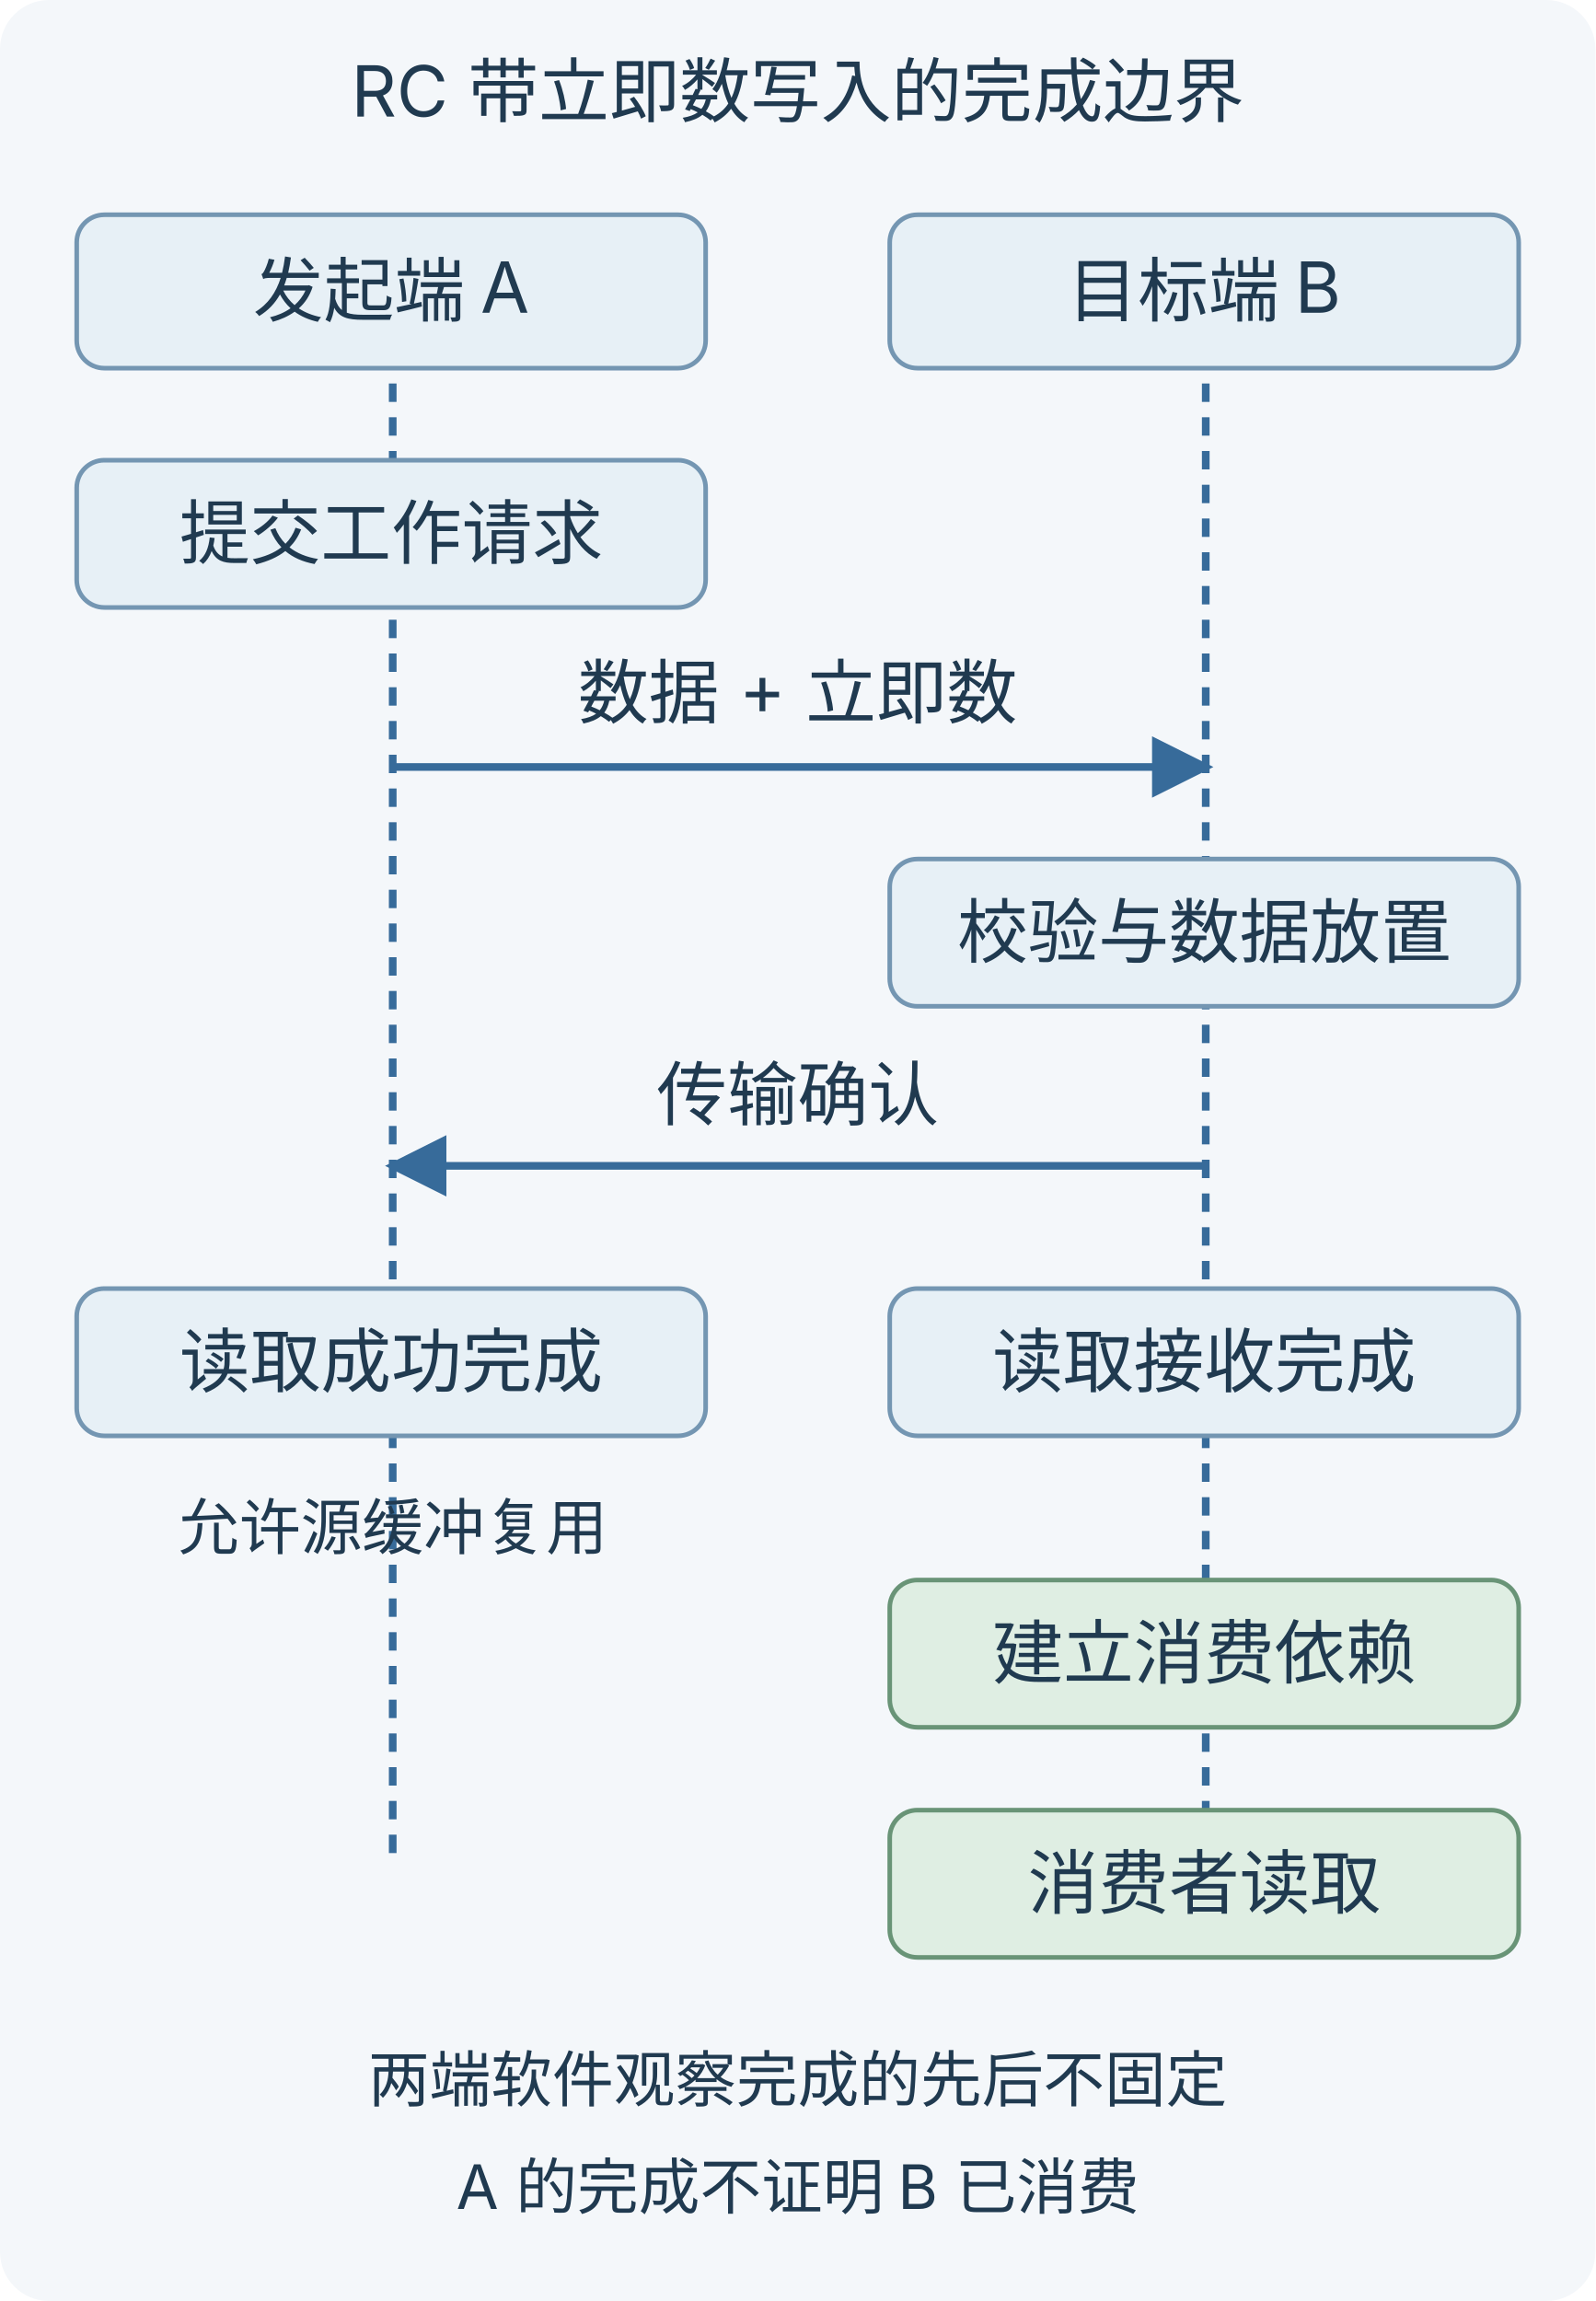
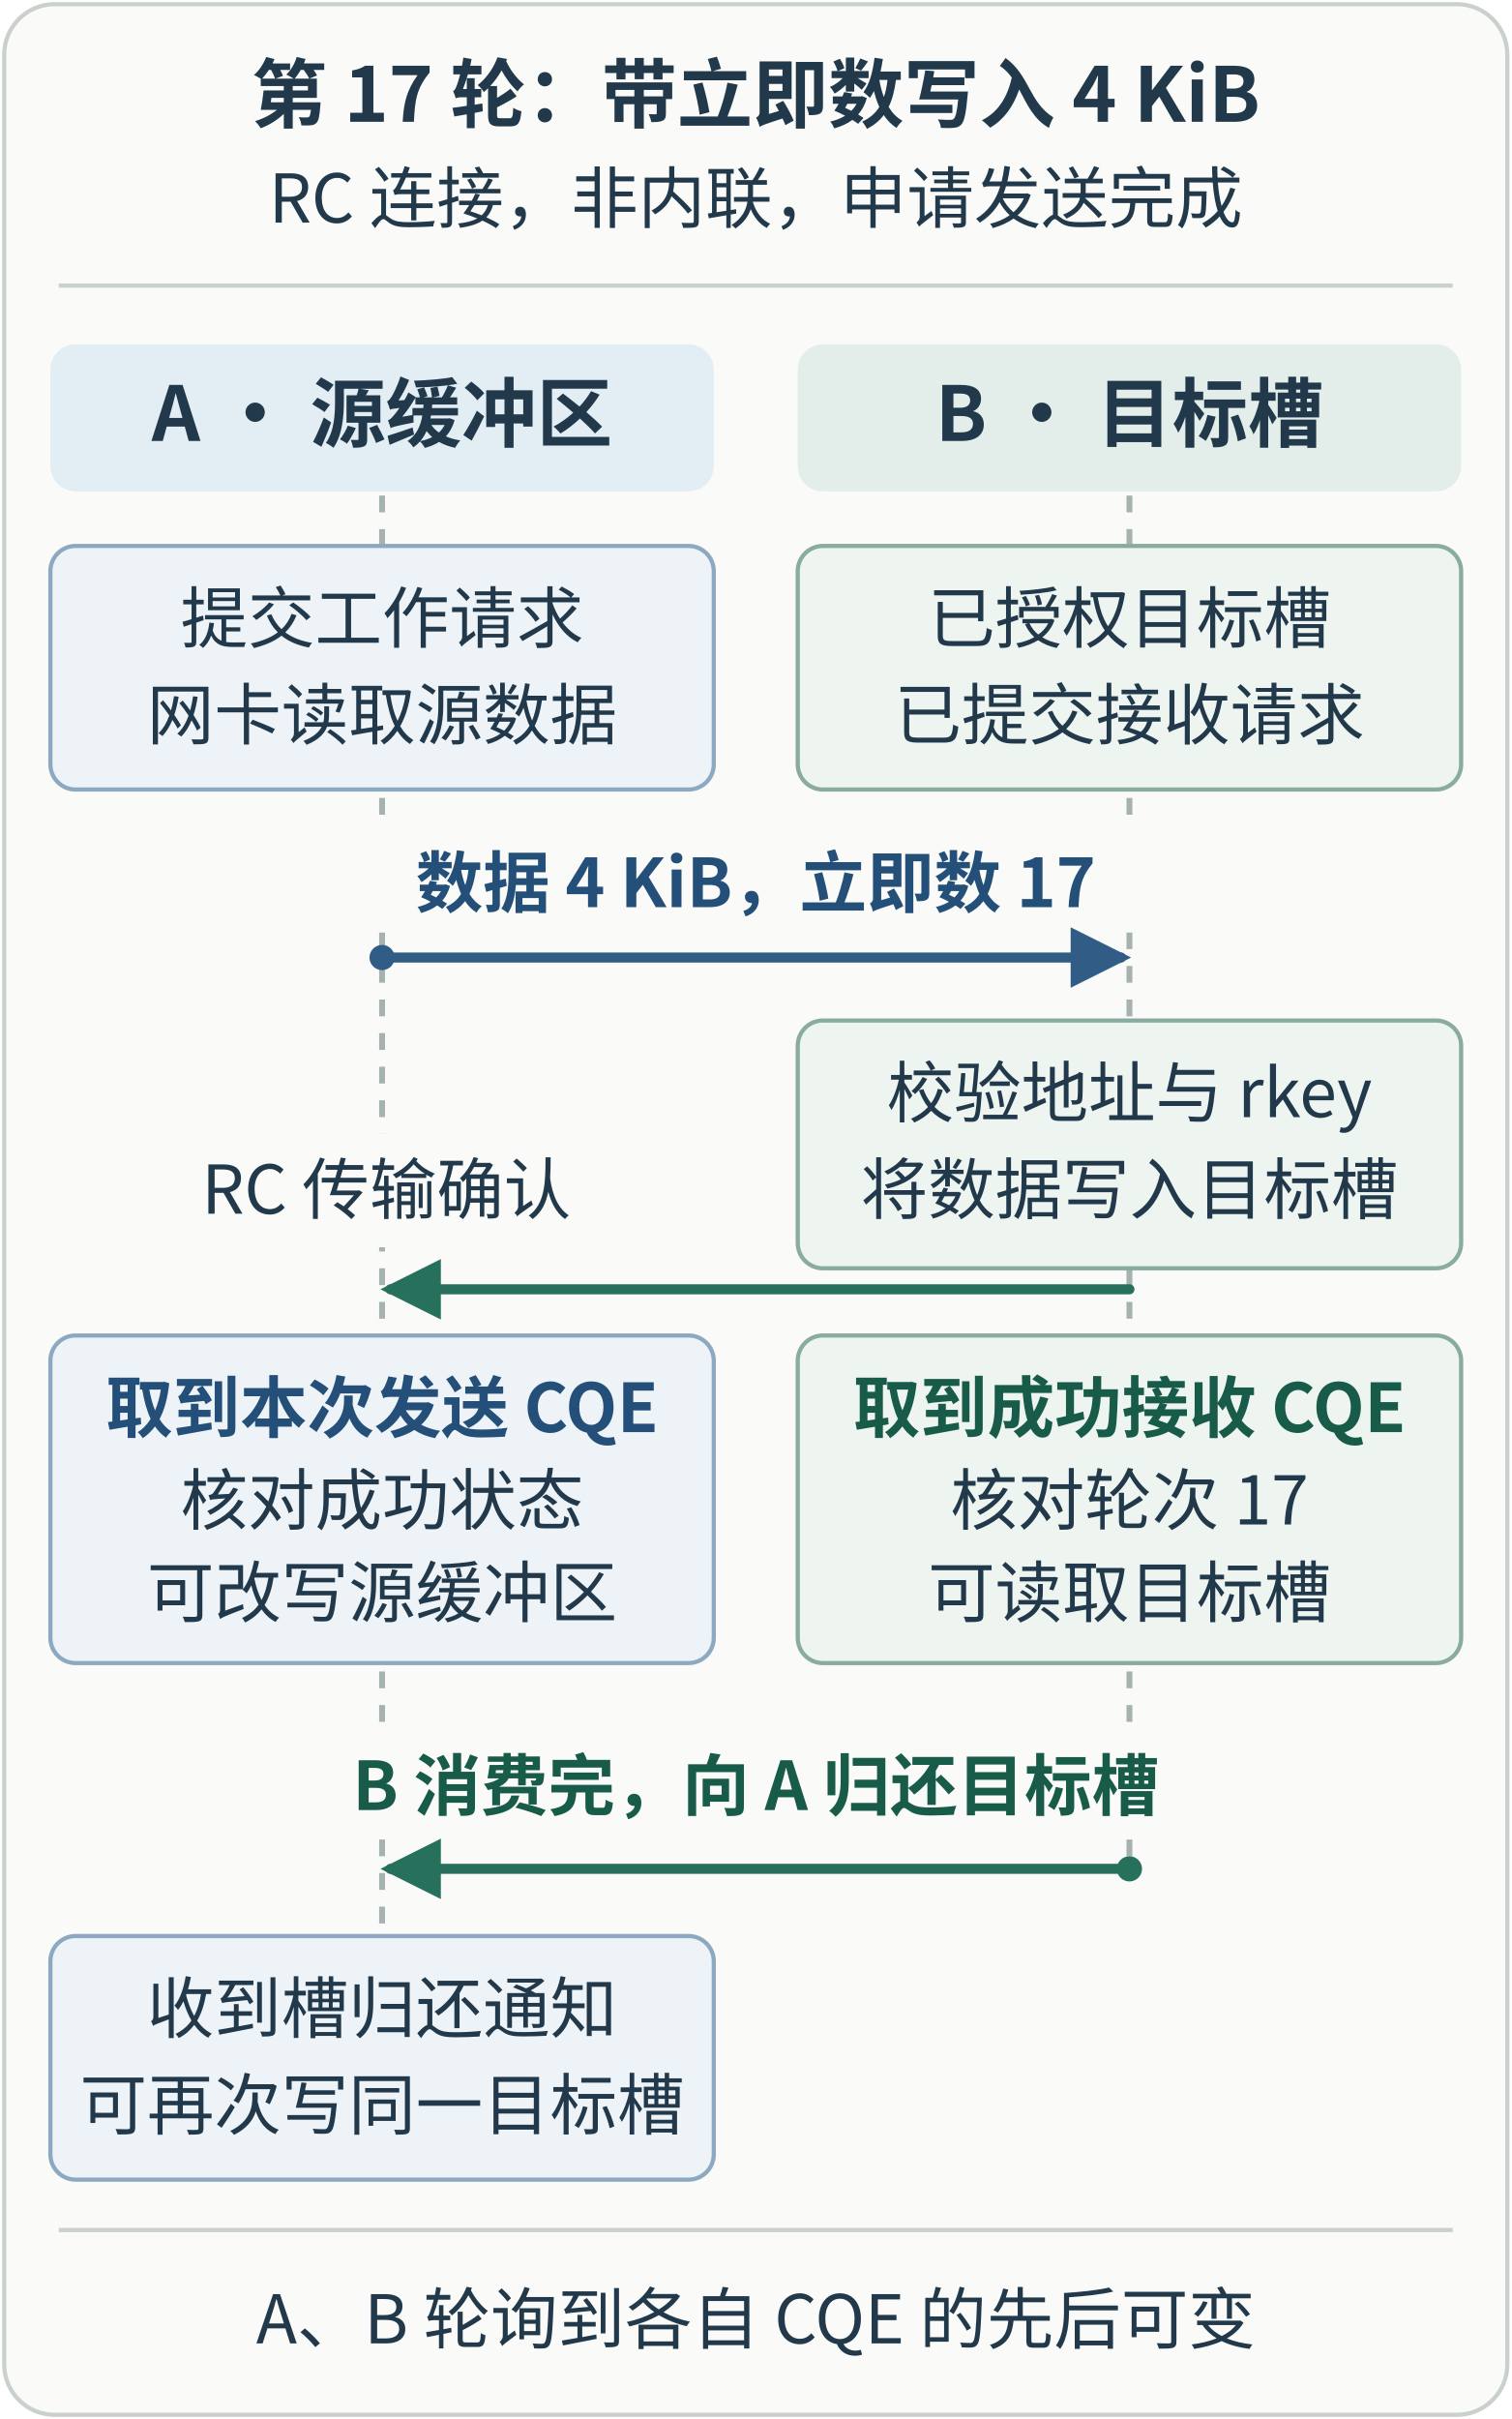
- <svg xmlns="http://www.w3.org/2000/svg" width="520" height="750" viewBox="0 0 520 750" role="img" aria-labelledby="title desc">
+ <svg xmlns="http://www.w3.org/2000/svg" width="360" height="576" viewBox="0 0 360 576" role="img" aria-labelledby="title desc" xml:lang="zh-CN">
  <defs>
-     <marker id="arrow" markerWidth="8" markerHeight="8" refX="7" refY="4" orient="auto">
-       <path d="M0 0 L8 4 L0 8" fill="#376b9a" />
+     <marker id="send-arrow" markerWidth="6" markerHeight="6" refX="5" refY="3" viewBox="0 0 6 6" orient="auto">
+       <path d="M0 0 6 3 0 6Z" fill="#305c86" />
+     </marker>
+     <marker id="return-arrow" markerWidth="6" markerHeight="6" refX="5" refY="3" viewBox="0 0 6 6" orient="auto">
+       <path d="M0 0 6 3 0 6Z" fill="#27705b" />
    </marker>
  </defs>
-   <style>text{font-family:system-ui,-apple-system,sans-serif;fill:#203a50;font-size:23px}.small{font-size:20px}.line,.arrow{stroke:#376b9a;stroke-width:2.5;fill:none}.arrow{marker-end:url(#arrow)}.box{fill:#e7f0f6;stroke:#7496b2;stroke-width:1.5}.green{fill:#dfeee3;stroke:#699477;stroke-width:1.5}.dash{stroke-dasharray:6 5}</style>
-   <rect width="520" height="750" rx="16" fill="#f4f7fa" />
-   <text x="260" y="38" text-anchor="middle" class="">RC 带立即数写入的完成边界</text>
-   <rect x="25" y="70" width="205" height="50" rx="9" class="box" />
-   <text x="127.5" y="103.0" text-anchor="middle" class="">发起端 A</text>
-   <rect x="290" y="70" width="205" height="50" rx="9" class="box" />
-   <text x="392.5" y="103.0" text-anchor="middle" class="">目标端 B</text>
-   <path d="M128 125 L128 605" class="line dash" />
-   <path d="M393 125 L393 605" class="line dash" />
-   <rect x="25" y="150" width="205" height="48" rx="9" class="box" />
-   <text x="127.5" y="182.0" text-anchor="middle" class="">提交工作请求</text>
-   <text x="260" y="234" text-anchor="middle" class="">数据 + 立即数</text>
-   <path d="M128 250 L393 250" class="arrow " />
-   <rect x="290" y="280" width="205" height="48" rx="9" class="box" />
-   <text x="392.5" y="312.0" text-anchor="middle" class="">校验与数据放置</text>
-   <text x="260" y="365" text-anchor="middle" class="">传输确认</text>
-   <path d="M393 380 L128 380" class="arrow " />
-   <rect x="25" y="420" width="205" height="48" rx="9" class="box" />
-   <text x="127.5" y="452.0" text-anchor="middle" class="">读取成功完成</text>
-   <rect x="290" y="420" width="205" height="48" rx="9" class="box" />
-   <text x="392.5" y="452.0" text-anchor="middle" class="">读取接收完成</text>
-   <text x="128" y="505" text-anchor="middle" class="small">允许源缓冲复用</text>
-   <rect x="290" y="515" width="205" height="48" rx="9" class="green" />
-   <text x="392.5" y="547.0" text-anchor="middle" class="">建立消费依赖</text>
-   <rect x="290" y="590" width="205" height="48" rx="9" class="green" />
-   <text x="392.5" y="622.0" text-anchor="middle" class="">消费者读取</text>
-   <text x="260" y="685" text-anchor="middle" class="small">两端软件观察完成的先后不固定</text>
-   <text x="260" y="720" text-anchor="middle" class="small">A 的完成不证明 B 已消费</text>
+   <style>
+     text { font: 16px system-ui, "Noto Sans CJK SC", sans-serif; text-anchor: middle; fill: #21394a; }
+     .heading { font-weight: 650; font-size: 18px; }
+     .strong { font-weight: 650; }
+     .send { fill: #244f78; }
+     .receive { fill: #185b48; }
+     .arrow { fill: none; stroke-linecap: round; stroke-width: 2.4; }
+     .lane { stroke: #a6b2b0; stroke-width: 1.4; stroke-dasharray: 4 4; }
+     .a-box { fill: #eef3f8; stroke: #8da9c1; }
+     .b-box { fill: #eef5f1; stroke: #89aba0; }
+   </style>
+   <rect x="1" y="1" width="358" height="574" rx="12" fill="#fafbf8" stroke="#cad1cd" />
+   <text class="heading" x="180" y="29">第 17 轮：带立即数写入 4 KiB</text>
+   <text x="180" y="53">RC 连接，非内联，申请发送完成</text>
+   <path d="M14 68H346" stroke="#cad1cd" />
+   <rect x="12" y="82" width="158" height="35" rx="6" fill="#e3edf4" />
+   <rect x="190" y="82" width="158" height="35" rx="6" fill="#e3eeea" />
+   <text class="heading" x="91" y="105">A · 源缓冲区</text>
+   <text class="heading" x="269" y="105">B · 目标槽</text>
+   <path class="lane" d="M91 118V491 M269 118V445" />
+   <rect class="a-box" x="12" y="130" width="158" height="58" rx="6" />
+   <text x="91" y="153">提交工作请求</text>
+   <text x="91" y="176">网卡读取源数据</text>
+   <rect class="b-box" x="190" y="130" width="158" height="58" rx="6" />
+   <text x="269" y="153">已授权目标槽</text>
+   <text x="269" y="176">已提交接收请求</text>
+   <rect x="64" y="197" width="232" height="25" rx="3" fill="#fafbf8" />
+   <text class="send strong" x="180" y="216">数据 4 KiB，立即数 17</text>
+   <circle cx="91" cy="228" r="3" fill="#305c86" />
+   <path class="arrow" d="M91 228H267" stroke="#305c86" marker-end="url(#send-arrow)" />
+   <rect class="b-box" x="190" y="243" width="158" height="59" rx="6" />
+   <text x="269" y="266">校验地址与 rkey</text>
+   <text x="269" y="289">将数据写入目标槽</text>
+   <rect x="35" y="270" width="114" height="27" rx="3" fill="#fafbf8" />
+   <text x="92" y="289">RC 传输确认</text>
+   <path class="arrow" d="M269 307H93" stroke="#27705b" marker-end="url(#return-arrow)" />
+   <rect class="a-box" x="12" y="318" width="158" height="78" rx="6" />
+   <text class="send strong" x="91" y="341">取到本次发送 CQE</text>
+   <text x="91" y="363">核对成功状态</text>
+   <text x="91" y="385">可改写源缓冲区</text>
+   <rect class="b-box" x="190" y="318" width="158" height="78" rx="6" />
+   <text class="receive strong" x="269" y="341">取到成功接收 CQE</text>
+   <text x="269" y="363">核对轮次 17</text>
+   <text x="269" y="385">可读取目标槽</text>
+   <rect x="64" y="412" width="232" height="26" rx="3" fill="#fafbf8" />
+   <text class="receive strong" x="180" y="431">B 消费完，向 A 归还目标槽</text>
+   <circle cx="269" cy="445" r="3" fill="#27705b" />
+   <path class="arrow" d="M269 445H93" stroke="#27705b" marker-end="url(#return-arrow)" />
+   <rect class="a-box" x="12" y="461" width="158" height="58" rx="6" />
+   <text x="91" y="484">收到槽归还通知</text>
+   <text x="91" y="507">可再次写同一目标槽</text>
+   <path d="M14 531H346" stroke="#cad1cd" />
+   <text x="180" y="558">A、B 轮询到各自 CQE 的先后可变</text>
</svg>
